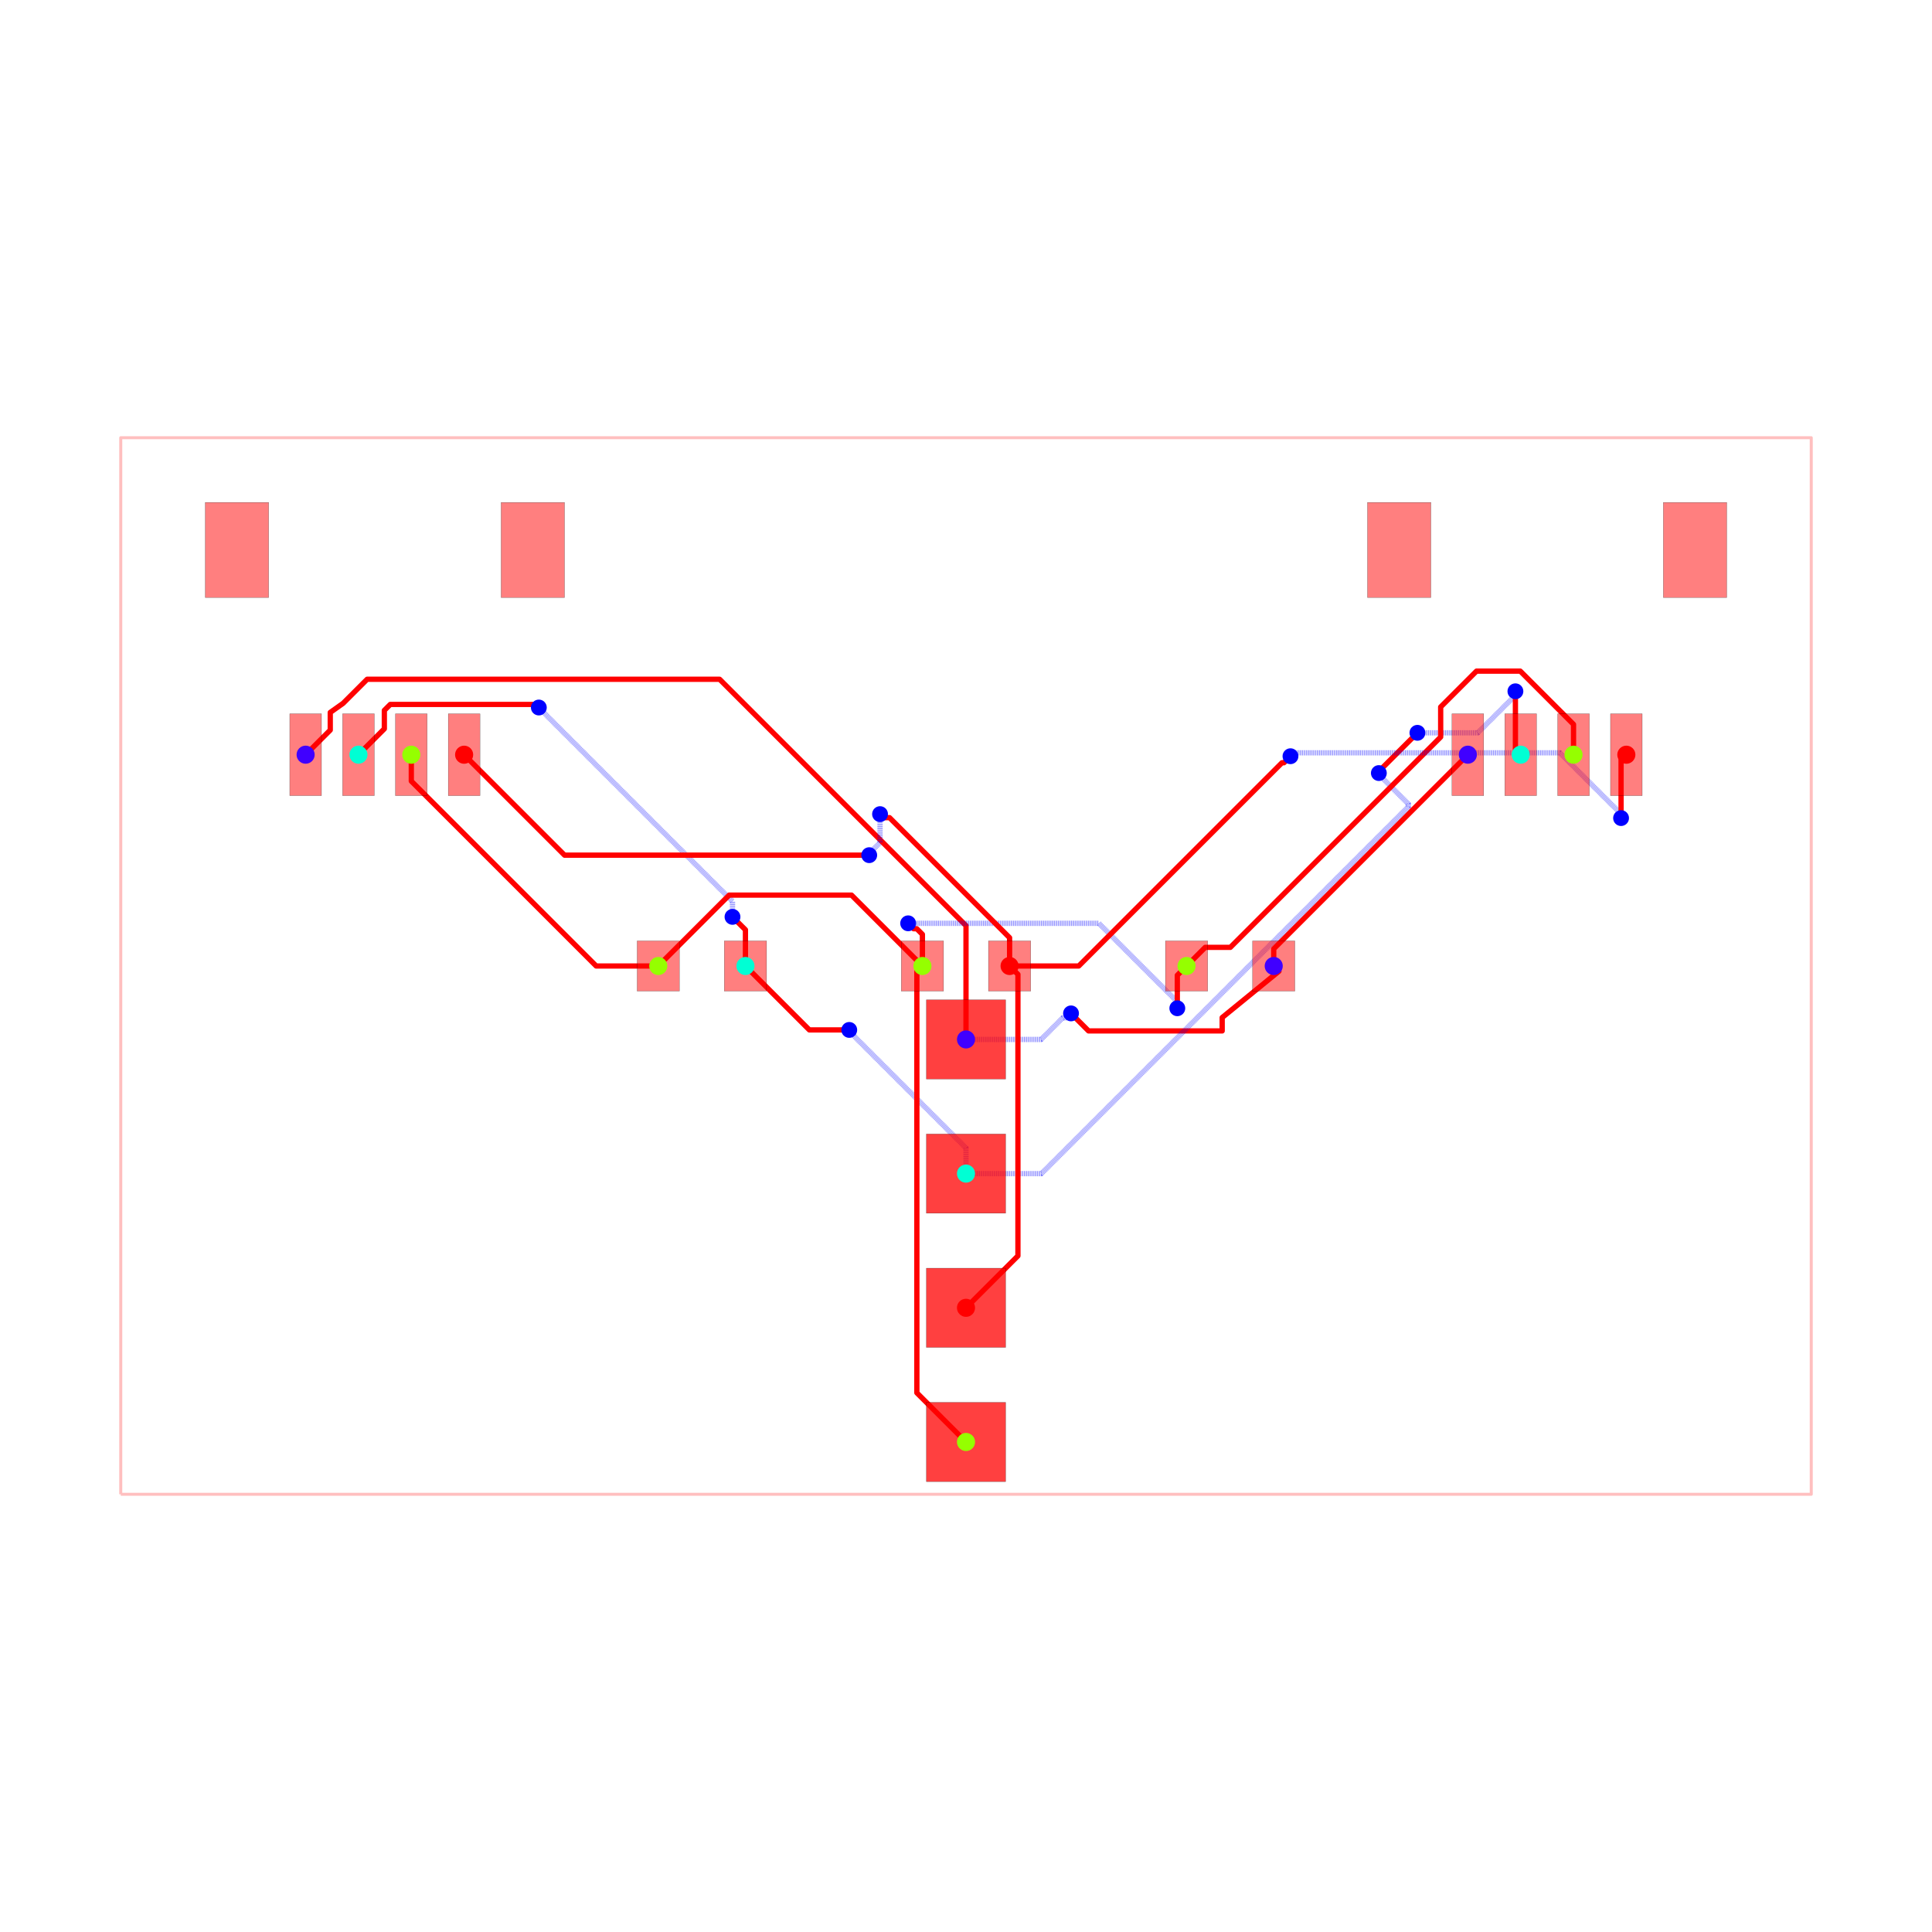
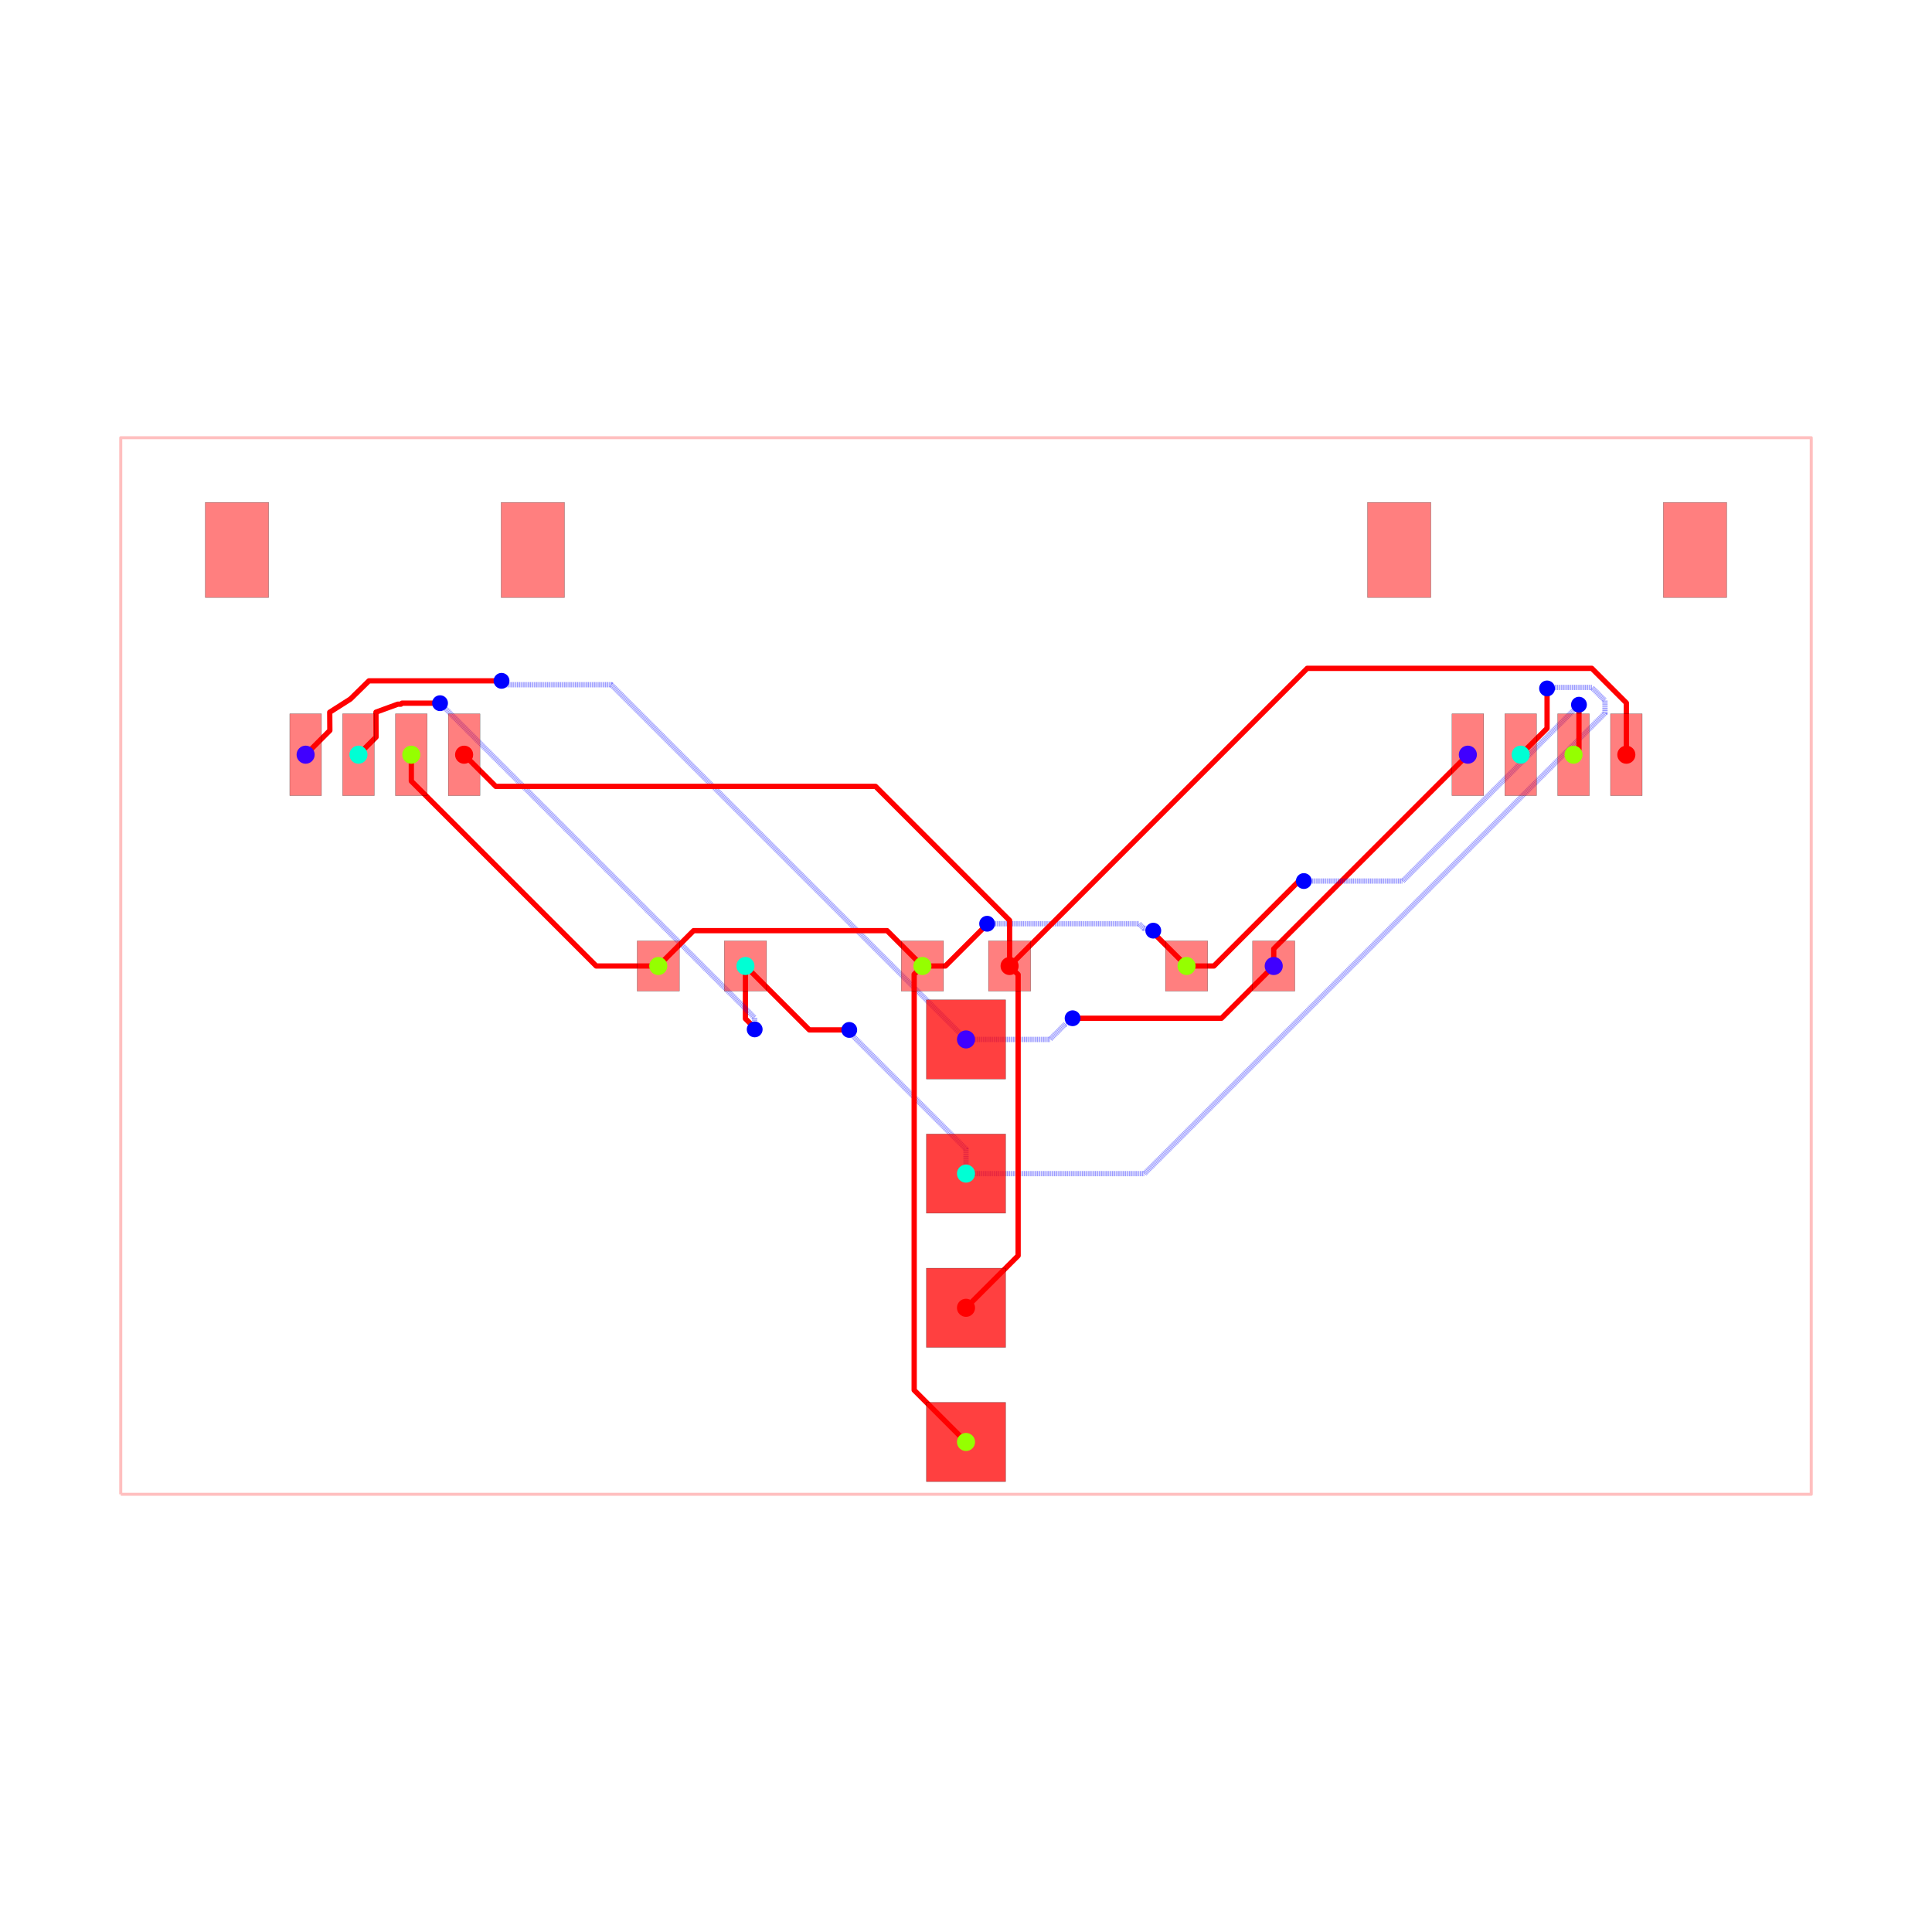
<svg xmlns="http://www.w3.org/2000/svg" width="640" height="640" viewBox="0 0 640 640">
  <rect width="100%" height="100%" fill="white" />
  <g>
    <polyline data-points="-16,-10 16,-10 16,10 -16,10 -16,-10" data-type="line" data-label="" points="40,495 600,495 600,145 40,145 40,495" fill="none" stroke="rgba(255,0,0,0.25)" stroke-linejoin="round" stroke-width="1px" />
  </g>
  <g>
-     <polyline data-points="2.3329521523757077e-16,-1.3900000000000001 2.3329521523757077e-16,0.7633480790111271 -4.664331926544609,5.427680005555736 -11.336084789485597,5.427680005555736 -11.657764147893666,5.106000647147668 -11.791305649005979,4.972459146035353 -12.034180640135352,4.8 -12.034180640135352,4.4661886598646365 -12.500377999999955,3.9999913000000333" data-type="line" data-label="" points="320,344.325 320,306.641 238.374,225.016 121.619,225.016 115.989,230.645 113.652,232.982 109.402,236 109.402,241.842 101.243,250" fill="none" stroke="red" stroke-linejoin="round" stroke-width="1.75" />
-   </g>
-   <g>
-     <polyline data-points="2.3329521523757077e-16,-1.3900000000000001 1.4223975390644967,-1.3900000000000001 1.8307640730012427,-0.9816334660632543 1.9033665339367456,-0.9816334660632543 1.988,-0.897" data-type="line" data-label="" points="320,344.325 344.892,344.325 352.038,337.179 353.309,337.179 354.79,335.697" fill="none" stroke="rgba(0,0,255,0.5)" stroke-linejoin="round" stroke-width="1.75" stroke-dasharray="0.2 0.2" />
-   </g>
-   <g>
-     <polyline data-points="1.988,-0.897 2.319974345364427,-1.2289743453644268 4.849399271568217,-1.2289743453644268 4.849399271568217,-0.9756007284317834 5.923994949366117,-0.09899494936611665 5.825,0" data-type="line" data-label="" points="354.79,335.697 360.6,341.507 404.864,341.507 404.864,337.073 423.67,321.732 421.938,320" fill="none" stroke="red" stroke-linejoin="round" stroke-width="1.75" />
-   </g>
-   <g>
    <polyline data-points="5.825,0 5.825,0.3250000000000002 9.5,4" data-type="line" data-label="" points="421.938,320 421.938,314.312 486.25,250" fill="none" stroke="red" stroke-linejoin="round" stroke-width="1.75" />
  </g>
  <g>
-     <polyline data-points="-4.175,0 -4.175,0.6849999999999997 -4.397350714962241,0.9073507149622407 -4.42,0.93" data-type="line" data-label="" points="246.938,320 246.938,308.012 243.046,304.121 242.65,303.725" fill="none" stroke="red" stroke-linejoin="round" stroke-width="1.75" />
-   </g>
-   <g>
-     <polyline data-points="-4.42,0.93 -4.42,1.2235402150131929 -7.923984511919347,4.72752472693254 -7.923984511919347,4.730984511919346 -8.086,4.893" data-type="line" data-label="" points="242.65,303.725 242.65,298.588 181.33,237.268 181.33,237.208 178.495,234.373" fill="none" stroke="rgba(0,0,255,0.5)" stroke-linejoin="round" stroke-width="1.75" stroke-dasharray="0.2 0.2" />
-   </g>
-   <g>
-     <polyline data-points="-8.086,4.893 -8.144476846532147,4.951476846532145 -10.809469053212696,4.951476846532145 -10.897808189983262,4.951476846532145 -11.010344564489394,4.838940472026015 -11.010344564489394,4.490026735510703 -11.500380000000064,3.9999913000000333" data-type="line" data-label="" points="178.495,234.373 177.472,233.349 130.834,233.349 129.288,233.349 127.319,235.319 127.319,241.425 118.743,250" fill="none" stroke="red" stroke-linejoin="round" stroke-width="1.75" />
-   </g>
-   <g>
-     <polyline data-points="7.776507174585693e-17,-3.93 7.776507174585693e-17,-3.4456374522909172 -2.132308804929289,-1.3133286473616281 -2.132308804929289,-1.2876911950707108 -2.21,-1.21" data-type="line" data-label="" points="320,388.775 320,380.299 282.685,342.983 282.685,342.535 281.325,341.175" fill="none" stroke="rgba(0,0,255,0.5)" stroke-linejoin="round" stroke-width="1.75" stroke-dasharray="0.2 0.2" />
+     <polyline data-points="2.3329521523757077e-16,-1.3900000000000001 1.5889111574745176,-1.3900000000000001 1.879539737118841,-1.0993714203556768 1.907628579644323,-1.0993714203556768 2.018,-0.989" data-type="line" data-label="" points="320,344.325 347.806,344.325 352.892,339.239 353.384,339.239 355.315,337.308" fill="none" stroke="rgba(0,0,255,0.5)" stroke-linejoin="round" stroke-width="1.75" stroke-dasharray="0.2 0.2" />
+   </g>
+   <g>
+     <polyline data-points="2.018,-0.989 4.836,-0.989 5.825,0" data-type="line" data-label="" points="355.315,337.308 404.63,337.308 421.938,320" fill="none" stroke="red" stroke-linejoin="round" stroke-width="1.75" />
+   </g>
+   <g>
+     <polyline data-points="2.3329521523757077e-16,-1.3900000000000001 -6.714256987188449,5.324256987188448 -8.71825698718845,5.324256987188449 -8.792,5.398" data-type="line" data-label="" points="320,344.325 202.501,226.826 167.431,226.826 166.14,225.535" fill="none" stroke="rgba(0,0,255,0.5)" stroke-linejoin="round" stroke-width="1.75" stroke-dasharray="0.2 0.2" />
+   </g>
+   <g>
+     <polyline data-points="-8.792,5.398 -11.30174914625486,5.398 -11.652136665968515,5.053788586195159 -12.044209306019159,4.803771250510691 -12.041804450621036,4.458564849378952 -12.500377999999955,3.9999913000000333" data-type="line" data-label="" points="166.14,225.535 122.219,225.535 116.088,231.559 109.226,235.934 109.268,241.975 101.243,250" fill="none" stroke="red" stroke-linejoin="round" stroke-width="1.75" />
+   </g>
+   <g>
+     <polyline data-points="7.776507174585693e-17,-3.93 7.776507174585693e-17,-3.4650164466009796 -2.1460108680638403,-1.3190055785371393 -2.1460108680638403,-1.2739891319361596 -2.21,-1.21" data-type="line" data-label="" points="320,388.775 320,380.638 282.445,343.083 282.445,342.295 281.325,341.175" fill="none" stroke="rgba(0,0,255,0.5)" stroke-linejoin="round" stroke-width="1.75" stroke-dasharray="0.2 0.2" />
  </g>
  <g>
    <polyline data-points="-2.21,-1.21 -2.965,-1.21 -4.175,0" data-type="line" data-label="" points="281.325,341.175 268.113,341.175 246.938,320" fill="none" stroke="red" stroke-linejoin="round" stroke-width="1.75" />
  </g>
  <g>
-     <polyline data-points="7.776507174585693e-17,-3.93 1.4277094482784447,-3.93 8.373047027634719,3.0153375793562742 8.373047027634719,3.067422727313638 7.88192342611511,3.558546328833247 7.88192342611511,3.5850765738848906 7.815,3.652" data-type="line" data-label="" points="320,388.775 344.985,388.775 466.528,267.232 466.528,266.32 457.934,257.725 457.934,257.261 456.763,256.09" fill="none" stroke="rgba(0,0,255,0.5)" stroke-linejoin="round" stroke-width="1.75" stroke-dasharray="0.2 0.2" />
-   </g>
-   <g>
-     <polyline data-points="7.815,3.652 7.815,3.684000000000001 8.497615611562606,4.366615611562607 8.545,4.414" data-type="line" data-label="" points="456.763,256.09 456.763,255.53 468.708,243.584 469.538,242.755" fill="none" stroke="red" stroke-linejoin="round" stroke-width="1.75" />
-   </g>
-   <g>
-     <polyline data-points="8.545,4.414 9.688132051003507,4.414 10.4,5.125867948996494 10.4,5.2" data-type="line" data-label="" points="469.538,242.755 489.542,242.755 502,230.297 502,229" fill="none" stroke="rgba(0,0,255,0.5)" stroke-linejoin="round" stroke-width="1.75" stroke-dasharray="0.2 0.2" />
-   </g>
-   <g>
-     <polyline data-points="10.4,5.2 10.4,4.1 10.5,4" data-type="line" data-label="" points="502,229 502,248.25 503.75,250" fill="none" stroke="red" stroke-linejoin="round" stroke-width="1.75" />
-   </g>
-   <g>
-     <polyline data-points="-5.825,0 -7.000500122609002,0 -10.5,3.499499877390998 -10.5,3.999" data-type="line" data-label="" points="218.062,320 197.491,320 136.25,258.759 136.25,250.017" fill="none" stroke="red" stroke-linejoin="round" stroke-width="1.75" />
-   </g>
-   <g>
-     <polyline data-points="-0.825,0 -2.1670650661791466,1.3420650661791467 -4.423247878553266,1.3420650661791467 -4.482934933820854,1.3420650661791467 -5.825,0" data-type="line" data-label="" points="305.562,320 282.076,296.514 242.593,296.514 241.549,296.514 218.062,320" fill="none" stroke="red" stroke-linejoin="round" stroke-width="1.75" />
-   </g>
-   <g>
-     <polyline data-points="-0.825,0 -0.825,0.5984744573298333 -0.9320896886552741,0.7055641459851074 -0.9925641459851073,0.7055641459851074 -1.095,0.808" data-type="line" data-label="" points="305.562,320 305.562,309.527 303.688,307.653 302.63,307.653 300.837,305.86" fill="none" stroke="red" stroke-linejoin="round" stroke-width="1.75" />
-   </g>
-   <g>
-     <polyline data-points="-1.095,0.808 2.515062639071002,0.808 4,-0.676937360928998 4,-0.8" data-type="line" data-label="" points="300.837,305.86 364.014,305.86 390,331.846 390,334" fill="none" stroke="rgba(0,0,255,0.5)" stroke-linejoin="round" stroke-width="1.75" stroke-dasharray="0.2 0.2" />
-   </g>
-   <g>
-     <polyline data-points="4,-0.8 4,-0.17499999999999982 4.175,0" data-type="line" data-label="" points="390,334 390,323.062 393.062,320" fill="none" stroke="red" stroke-linejoin="round" stroke-width="1.75" />
-   </g>
-   <g>
-     <polyline data-points="11.499872000000096,3.9994833000000654 11.499872000000096,4.573995091908406 10.491960832404068,5.581906259504434 9.663599193616273,5.581906259504434 9.131,5.049307065888161 8.985126302106899,4.90343336799506 8.985126302106899,4.3345660464982325 5.00340493020787,0.3528446745992033 4.527844674599203,0.3528446745992032 4.175,0" data-type="line" data-label="" points="521.248,250.009 521.248,239.955 503.609,222.317 489.113,222.317 479.793,231.637 477.24,234.19 477.24,244.145 407.56,313.825 399.237,313.825 393.062,320" fill="none" stroke="red" stroke-linejoin="round" stroke-width="1.75" />
-   </g>
-   <g>
-     <polyline data-points="-2.3329521523757077e-16,-9.01 -0.9301035988461818,-8.079896401153817 -0.9301035988461818,-0.2059643056647129 -0.9301035988461818,-0.10510359884618181 -0.825,0" data-type="line" data-label="" points="320,477.675 303.723,461.398 303.723,323.604 303.723,321.839 305.562,320" fill="none" stroke="red" stroke-linejoin="round" stroke-width="1.75" />
-   </g>
-   <g>
-     <polyline data-points="0.825,0 0.825,0.535441831220278 -1.4479676336223453,2.808409464842623 -1.5604094648426232,2.808409464842623 -1.627,2.875" data-type="line" data-label="" points="334.438,320 334.438,310.63 294.661,270.853 292.693,270.853 291.527,269.688" fill="none" stroke="red" stroke-linejoin="round" stroke-width="1.75" />
-   </g>
-   <g>
-     <polyline data-points="-1.627,2.875 -1.627,2.335185074247938 -1.7748501020271792,2.187334972220759 -1.7748501020271792,2.1551498979728207 -1.832,2.098" data-type="line" data-label="" points="291.527,269.688 291.527,279.134 288.94,281.722 288.94,282.285 287.94,283.285" fill="none" stroke="rgba(0,0,255,0.5)" stroke-linejoin="round" stroke-width="1.75" stroke-dasharray="0.2 0.2" />
-   </g>
-   <g>
-     <polyline data-points="-1.832,2.098 -7.599,2.098 -9.5,3.999" data-type="line" data-label="" points="287.94,283.285 187.017,283.285 153.75,250.017" fill="none" stroke="red" stroke-linejoin="round" stroke-width="1.75" />
-   </g>
-   <g>
-     <polyline data-points="-7.776507174585693e-17,-6.470000000000001 0.9829814297279527,-5.487018570272048 0.9829814297279527,-0.18422903241298558 0.9829814297279527,-0.1579814297279527 0.825,0" data-type="line" data-label="" points="320,433.225 337.202,416.023 337.202,323.224 337.202,322.765 334.438,320" fill="none" stroke="red" stroke-linejoin="round" stroke-width="1.75" />
-   </g>
-   <g>
-     <polyline data-points="0.825,0 2.133950911075786,0 5.981283397607124,3.8473324865313376 6.018332486531338,3.8473324865313376 6.142,3.971" data-type="line" data-label="" points="334.438,320 357.344,320 424.672,252.672 425.321,252.672 427.485,250.507" fill="none" stroke="red" stroke-linejoin="round" stroke-width="1.75" />
-   </g>
-   <g>
-     <polyline data-points="6.142,3.971 6.206608910927459,4.035608910927459 11.11348170621505,4.035608910927459 11.241919510620392,4.035608910927459 12.387946512392366,2.8895819091554835 12.387946512392366,2.812053487607634 12.4,2.8" data-type="line" data-label="" points="427.485,250.507 428.616,249.377 514.486,249.377 516.734,249.377 536.789,269.432 536.789,270.789 537,271" fill="none" stroke="rgba(0,0,255,0.5)" stroke-linejoin="round" stroke-width="1.75" stroke-dasharray="0.2 0.2" />
-   </g>
-   <g>
-     <polyline data-points="12.4,2.8 12.4,3.8990000000000005 12.5,3.999" data-type="line" data-label="" points="537,271 537,251.767 538.75,250.017" fill="none" stroke="red" stroke-linejoin="round" stroke-width="1.75" />
+     <polyline data-points="-4.175,0 -4.175,-0.9976439759643159 -3.9967212315028027,-1.175922744461513 -3.9967212315028027,-1.1967212315028026 -4,-1.2" data-type="line" data-label="" points="246.938,320 246.938,337.459 250.057,340.579 250.057,340.943 250,341" fill="none" stroke="red" stroke-linejoin="round" stroke-width="1.75" />
+   </g>
+   <g>
+     <polyline data-points="-4,-1.2 -4,-0.9809169065934542 -9.915686938866019,4.9347700322725645 -9.955916906593453,4.975" data-type="line" data-label="" points="250,341 250,337.166 146.475,233.642 145.771,232.938" fill="none" stroke="rgba(0,0,255,0.5)" stroke-linejoin="round" stroke-width="1.75" stroke-dasharray="0.2 0.2" />
+   </g>
+   <g>
+     <polyline data-points="-9.955916906593453,4.975 -10.67725316715044,4.975 -10.696036867779071,4.956216299371369 -10.756089740060856,4.955895918504823 -11.169089740060857,4.8048959185048234 -11.167299706902918,4.333071593097179 -11.500380000000064,3.9999913000000333" data-type="line" data-label="" points="145.771,232.938 133.148,232.938 132.819,233.266 131.768,233.272 124.541,235.914 124.572,244.171 118.743,250" fill="none" stroke="red" stroke-linejoin="round" stroke-width="1.75" />
+   </g>
+   <g>
+     <polyline data-points="7.776507174585693e-17,-3.93 3.3801229425306953,-3.93 12.095606110946296,4.785483168415601 12.095606110946296,5.022967830105177 11.910244326400045,5.2083296146514275 11.845556884430287,5.2730170566211845 11.187502297685382,5.2730170566211845 11.018017056621186,5.2730170566211845 10.999,5.254" data-type="line" data-label="" points="320,388.775 379.152,388.775 531.673,236.254 531.673,232.098 528.429,228.854 527.297,227.722 515.781,227.722 512.815,227.722 512.483,228.055" fill="none" stroke="rgba(0,0,255,0.5)" stroke-linejoin="round" stroke-width="1.75" stroke-dasharray="0.2 0.2" />
+   </g>
+   <g>
+     <polyline data-points="10.999,5.254 10.999,4.4990000000000006 10.5,4" data-type="line" data-label="" points="512.483,228.055 512.483,241.267 503.75,250" fill="none" stroke="red" stroke-linejoin="round" stroke-width="1.75" />
+   </g>
+   <g>
+     <polyline data-points="-0.825,0 -1.4940181519941973,0.6690181519941972 -5.10243255427303,0.6690181519941972 -5.155981848005803,0.6690181519941972 -5.825,0" data-type="line" data-label="" points="305.562,320 293.855,308.292 230.707,308.292 229.77,308.292 218.062,320" fill="none" stroke="red" stroke-linejoin="round" stroke-width="1.75" />
+   </g>
+   <g>
+     <polyline data-points="-0.825,0 -0.389756149419893,0 0.35303820314764023,0.7427943525675332 0.35303820314764023,0.7530382031476403 0.4,0.8" data-type="line" data-label="" points="305.562,320 313.179,320 326.178,307.001 326.178,306.822 327,306" fill="none" stroke="red" stroke-linejoin="round" stroke-width="1.75" />
+   </g>
+   <g>
+     <polyline data-points="0.4,0.8 3.277078124084096,0.8 3.363287703977603,0.713790420106493 3.500209579893507,0.713790420106493 3.545,0.669" data-type="line" data-label="" points="327,306 377.349,306 378.858,307.509 381.254,307.509 382.038,308.293" fill="none" stroke="rgba(0,0,255,0.5)" stroke-linejoin="round" stroke-width="1.75" stroke-dasharray="0.2 0.2" />
+   </g>
+   <g>
+     <polyline data-points="3.545,0.669 3.545,0.6299999999999999 4.175,0" data-type="line" data-label="" points="382.038,308.293 382.038,308.975 393.062,320" fill="none" stroke="red" stroke-linejoin="round" stroke-width="1.75" />
+   </g>
+   <g>
+     <polyline data-points="-5.825,0 -6.999777191401725,0 -10.49948890746363,3.4997117160619062 -10.49948890746363,3.998488907463631 -10.5,3.999" data-type="line" data-label="" points="218.062,320 197.504,320 136.259,258.755 136.259,250.026 136.25,250.017" fill="none" stroke="red" stroke-linejoin="round" stroke-width="1.75" />
+   </g>
+   <g>
+     <polyline data-points="4.175,0 4.692652264702165,0 6.279115703017003,1.5864634383148384 6.373463438314838,1.5864634383148384 6.395,1.608" data-type="line" data-label="" points="393.062,320 402.121,320 429.885,292.237 431.536,292.237 431.913,291.86" fill="none" stroke="red" stroke-linejoin="round" stroke-width="1.75" />
+   </g>
+   <g>
+     <polyline data-points="6.395,1.608 8.267912905584966,1.608 11.600736196217252,4.940823290632286 11.600736196217252,4.943736196217252 11.603,4.946" data-type="line" data-label="" points="431.913,291.86 464.688,291.86 523.013,233.536 523.013,233.485 523.053,233.445" fill="none" stroke="rgba(0,0,255,0.5)" stroke-linejoin="round" stroke-width="1.75" stroke-dasharray="0.2 0.2" />
+   </g>
+   <g>
+     <polyline data-points="11.603,4.946 11.603,4.102 11.5,3.999" data-type="line" data-label="" points="523.053,233.445 523.053,248.215 521.25,250.017" fill="none" stroke="red" stroke-linejoin="round" stroke-width="1.75" />
+   </g>
+   <g>
+     <polyline data-points="-2.3329521523757077e-16,-9.01 -0.9809490238740776,-8.029050976125923 -0.9809490238740776,-0.18490376862002922 -0.9809490238740776,-0.1559490238740776 -0.825,0" data-type="line" data-label="" points="320,477.675 302.833,460.508 302.833,323.236 302.833,322.729 305.562,320" fill="none" stroke="red" stroke-linejoin="round" stroke-width="1.75" />
+   </g>
+   <g>
+     <polyline data-points="-7.776507174585693e-17,-6.470000000000001 0.9867740094617942,-5.483225990538206 0.9867740094617942,-0.18267751001327914 0.9867740094617942,-0.1617740094617942 0.825,0" data-type="line" data-label="" points="320,433.225 337.269,415.956 337.269,323.197 337.269,322.831 334.438,320" fill="none" stroke="red" stroke-linejoin="round" stroke-width="1.75" />
+   </g>
+   <g>
+     <polyline data-points="0.825,0 0.825,0.8624862938230811 -1.712513706176919,3.4 -8.901,3.4 -9.5,3.999" data-type="line" data-label="" points="334.438,320 334.438,304.906 290.031,260.5 164.233,260.5 153.75,250.017" fill="none" stroke="red" stroke-linejoin="round" stroke-width="1.75" />
+   </g>
+   <g>
+     <polyline data-points="0.825,0 6.459607256749821,5.63460725674982 11.845913961088034,5.63460725674982 12.499869999999987,4.980651217837867 12.499869999999987,3.9994833000000654" data-type="line" data-label="" points="334.438,320 433.043,221.394 527.303,221.394 538.748,232.839 538.748,250.009" fill="none" stroke="red" stroke-linejoin="round" stroke-width="1.75" />
  </g>
  <g>
    <rect data-type="rect" data-label="top source_net_1" data-x="-10.500127999999904" data-y="3.9994833000000654" x="130.998" y="236.446" width="10.5" height="27.125" fill="rgba(255,0,0,0.5)" stroke="black" stroke-width="0.057" />
  </g>
  <g>
    <rect data-type="rect" data-label="top source_net_0" data-x="-9.500130000000013" data-y="3.9994833000000654" x="148.498" y="236.446" width="10.5" height="27.125" fill="rgba(255,0,0,0.5)" stroke="black" stroke-width="0.057" />
  </g>
  <g>
    <rect data-type="rect" data-label="top source_net_3" data-x="-12.500377999999955" data-y="3.9999913000000333" x="95.993" y="236.438" width="10.5" height="27.125" fill="rgba(255,0,0,0.5)" stroke="black" stroke-width="0.057" />
  </g>
  <g>
    <rect data-type="rect" data-label="top source_net_2" data-x="-11.500380000000064" data-y="3.9999913000000333" x="113.493" y="236.438" width="10.5" height="27.125" fill="rgba(255,0,0,0.5)" stroke="black" stroke-width="0.057" />
  </g>
  <g>
    <rect data-type="rect" data-label="top" data-x="-8.199903999999947" data-y="7.875015299999973" x="166.002" y="166.437" width="21" height="31.5" fill="rgba(255,0,0,0.5)" stroke="black" stroke-width="0.057" />
  </g>
  <g>
    <rect data-type="rect" data-label="top" data-x="-13.800096000000053" data-y="7.875523300000054" x="67.998" y="166.428" width="21" height="31.5" fill="rgba(255,0,0,0.5)" stroke="black" stroke-width="0.057" />
  </g>
  <g>
    <rect data-type="rect" data-label="top source_net_1" data-x="11.499872000000096" data-y="3.9994833000000654" x="515.998" y="236.446" width="10.5" height="27.125" fill="rgba(255,0,0,0.5)" stroke="black" stroke-width="0.057" />
  </g>
  <g>
    <rect data-type="rect" data-label="top source_net_0" data-x="12.499869999999987" data-y="3.9994833000000654" x="533.498" y="236.446" width="10.5" height="27.125" fill="rgba(255,0,0,0.5)" stroke="black" stroke-width="0.057" />
  </g>
  <g>
    <rect data-type="rect" data-label="top source_net_3" data-x="9.499622000000045" data-y="3.9999913000000333" x="480.993" y="236.438" width="10.5" height="27.125" fill="rgba(255,0,0,0.5)" stroke="black" stroke-width="0.057" />
  </g>
  <g>
    <rect data-type="rect" data-label="top source_net_2" data-x="10.499619999999936" data-y="3.9999913000000333" x="498.493" y="236.438" width="10.5" height="27.125" fill="rgba(255,0,0,0.5)" stroke="black" stroke-width="0.057" />
  </g>
  <g>
    <rect data-type="rect" data-label="top" data-x="13.800096000000053" data-y="7.875015299999973" x="551.002" y="166.437" width="21" height="31.5" fill="rgba(255,0,0,0.5)" stroke="black" stroke-width="0.057" />
  </g>
  <g>
    <rect data-type="rect" data-label="top" data-x="8.199903999999947" data-y="7.875523300000054" x="452.998" y="166.428" width="21" height="31.5" fill="rgba(255,0,0,0.5)" stroke="black" stroke-width="0.057" />
  </g>
  <g>
    <rect data-type="rect" data-label="top source_net_1" data-x="-5.825" data-y="0" x="211.062" y="311.688" width="14" height="16.625" fill="rgba(255,0,0,0.5)" stroke="black" stroke-width="0.057" />
  </g>
  <g>
    <rect data-type="rect" data-label="top source_net_2" data-x="-4.175" data-y="0" x="239.938" y="311.688" width="14" height="16.625" fill="rgba(255,0,0,0.5)" stroke="black" stroke-width="0.057" />
  </g>
  <g>
    <rect data-type="rect" data-label="top source_net_1" data-x="4.175" data-y="0" x="386.062" y="311.688" width="14" height="16.625" fill="rgba(255,0,0,0.5)" stroke="black" stroke-width="0.057" />
  </g>
  <g>
    <rect data-type="rect" data-label="top source_net_3" data-x="5.825" data-y="0" x="414.938" y="311.688" width="14" height="16.625" fill="rgba(255,0,0,0.5)" stroke="black" stroke-width="0.057" />
  </g>
  <g>
    <rect data-type="rect" data-label="top source_net_1" data-x="-0.825" data-y="0" x="298.562" y="311.688" width="14" height="16.625" fill="rgba(255,0,0,0.5)" stroke="black" stroke-width="0.057" />
  </g>
  <g>
    <rect data-type="rect" data-label="top source_net_0" data-x="0.825" data-y="0" x="327.438" y="311.688" width="14" height="16.625" fill="rgba(255,0,0,0.5)" stroke="black" stroke-width="0.057" />
  </g>
  <g>
    <rect data-type="rect" data-label="top source_net_1 bottom source_net_1" data-x="-2.3329521523757077e-16" data-y="-9.01" x="306.875" y="464.55" width="26.25" height="26.25" fill="rgba(255,0,0,0.75)" stroke="black" stroke-width="0.057" />
  </g>
  <g>
    <rect data-type="rect" data-label="top source_net_0 bottom source_net_0" data-x="-7.776507174585693e-17" data-y="-6.470000000000001" x="306.875" y="420.1" width="26.25" height="26.25" fill="rgba(255,0,0,0.75)" stroke="black" stroke-width="0.057" />
  </g>
  <g>
    <rect data-type="rect" data-label="top source_net_2 bottom source_net_2" data-x="7.776507174585693e-17" data-y="-3.93" x="306.875" y="375.65" width="26.25" height="26.25" fill="rgba(255,0,0,0.75)" stroke="black" stroke-width="0.057" />
  </g>
  <g>
    <rect data-type="rect" data-label="top source_net_3 bottom source_net_3" data-x="2.3329521523757077e-16" data-y="-1.3900000000000001" x="306.875" y="331.2" width="26.25" height="26.25" fill="rgba(255,0,0,0.75)" stroke="black" stroke-width="0.057" />
  </g>
-   <circle data-type="circle" data-label="" data-x="1.988" data-y="-0.897" cx="354.79" cy="335.697" r="2.625" fill="blue" stroke="none" stroke-width="0.057" />
-   <circle data-type="circle" data-label="" data-x="-4.42" data-y="0.93" cx="242.65" cy="303.725" r="2.625" fill="blue" stroke="none" stroke-width="0.057" />
-   <circle data-type="circle" data-label="" data-x="-8.086" data-y="4.893" cx="178.495" cy="234.373" r="2.625" fill="blue" stroke="none" stroke-width="0.057" />
+   <circle data-type="circle" data-label="" data-x="2.018" data-y="-0.989" cx="355.315" cy="337.308" r="2.625" fill="blue" stroke="none" stroke-width="0.057" />
+   <circle data-type="circle" data-label="" data-x="-8.792" data-y="5.398" cx="166.14" cy="225.535" r="2.625" fill="blue" stroke="none" stroke-width="0.057" />
  <circle data-type="circle" data-label="" data-x="-2.21" data-y="-1.21" cx="281.325" cy="341.175" r="2.625" fill="blue" stroke="none" stroke-width="0.057" />
-   <circle data-type="circle" data-label="" data-x="7.815" data-y="3.652" cx="456.763" cy="256.09" r="2.625" fill="blue" stroke="none" stroke-width="0.057" />
-   <circle data-type="circle" data-label="" data-x="8.545" data-y="4.414" cx="469.538" cy="242.755" r="2.625" fill="blue" stroke="none" stroke-width="0.057" />
-   <circle data-type="circle" data-label="" data-x="10.4" data-y="5.2" cx="502" cy="229" r="2.625" fill="blue" stroke="none" stroke-width="0.057" />
-   <circle data-type="circle" data-label="" data-x="-1.095" data-y="0.808" cx="300.837" cy="305.86" r="2.625" fill="blue" stroke="none" stroke-width="0.057" />
-   <circle data-type="circle" data-label="" data-x="4" data-y="-0.8" cx="390" cy="334" r="2.625" fill="blue" stroke="none" stroke-width="0.057" />
-   <circle data-type="circle" data-label="" data-x="-1.627" data-y="2.875" cx="291.527" cy="269.688" r="2.625" fill="blue" stroke="none" stroke-width="0.057" />
-   <circle data-type="circle" data-label="" data-x="-1.832" data-y="2.098" cx="287.94" cy="283.285" r="2.625" fill="blue" stroke="none" stroke-width="0.057" />
-   <circle data-type="circle" data-label="" data-x="6.142" data-y="3.971" cx="427.485" cy="250.507" r="2.625" fill="blue" stroke="none" stroke-width="0.057" />
-   <circle data-type="circle" data-label="" data-x="12.4" data-y="2.8" cx="537" cy="271" r="2.625" fill="blue" stroke="none" stroke-width="0.057" />
+   <circle data-type="circle" data-label="" data-x="-4" data-y="-1.2" cx="250" cy="341" r="2.625" fill="blue" stroke="none" stroke-width="0.057" />
+   <circle data-type="circle" data-label="" data-x="-9.955916906593453" data-y="4.975" cx="145.771" cy="232.938" r="2.625" fill="blue" stroke="none" stroke-width="0.057" />
+   <circle data-type="circle" data-label="" data-x="10.999" data-y="5.254" cx="512.483" cy="228.055" r="2.625" fill="blue" stroke="none" stroke-width="0.057" />
+   <circle data-type="circle" data-label="" data-x="0.4" data-y="0.8" cx="327" cy="306" r="2.625" fill="blue" stroke="none" stroke-width="0.057" />
+   <circle data-type="circle" data-label="" data-x="3.545" data-y="0.669" cx="382.038" cy="308.293" r="2.625" fill="blue" stroke="none" stroke-width="0.057" />
+   <circle data-type="circle" data-label="" data-x="6.395" data-y="1.608" cx="431.913" cy="291.86" r="2.625" fill="blue" stroke="none" stroke-width="0.057" />
+   <circle data-type="circle" data-label="" data-x="11.603" data-y="4.946" cx="523.053" cy="233.445" r="2.625" fill="blue" stroke="none" stroke-width="0.057" />
  <g>
    <circle data-type="point" data-label="source_net_0 source_net_0 top" data-x="-9.500130000000013" data-y="3.9994833000000654" cx="153.748" cy="250.009" r="3" fill="hsl(0, 100%, 50%)" />
  </g>
  <g>
    <circle data-type="point" data-label="source_net_0 source_net_0 top" data-x="12.499869999999987" data-y="3.9994833000000654" cx="538.748" cy="250.009" r="3" fill="hsl(0, 100%, 50%)" />
  </g>
  <g>
    <circle data-type="point" data-label="source_net_0 source_net_0 top" data-x="-7.776507174585693e-17" data-y="-6.470000000000001" cx="320" cy="433.225" r="3" fill="hsl(0, 100%, 50%)" />
  </g>
  <g>
    <circle data-type="point" data-label="source_net_0 source_net_0 top" data-x="0.825" data-y="0" cx="334.438" cy="320" r="3" fill="hsl(0, 100%, 50%)" />
  </g>
  <g>
    <circle data-type="point" data-label="source_net_1 source_net_1 top" data-x="-10.500127999999904" data-y="3.9994833000000654" cx="136.248" cy="250.009" r="3" fill="hsl(85, 100%, 50%)" />
  </g>
  <g>
    <circle data-type="point" data-label="source_net_1 source_net_1 top" data-x="11.499872000000096" data-y="3.9994833000000654" cx="521.248" cy="250.009" r="3" fill="hsl(85, 100%, 50%)" />
  </g>
  <g>
    <circle data-type="point" data-label="source_net_1 source_net_1 top" data-x="-2.3329521523757077e-16" data-y="-9.01" cx="320" cy="477.675" r="3" fill="hsl(85, 100%, 50%)" />
  </g>
  <g>
    <circle data-type="point" data-label="source_net_1 source_net_1 top" data-x="-5.825" data-y="0" cx="218.062" cy="320" r="3" fill="hsl(85, 100%, 50%)" />
  </g>
  <g>
    <circle data-type="point" data-label="source_net_1 source_net_1 top" data-x="4.175" data-y="0" cx="393.062" cy="320" r="3" fill="hsl(85, 100%, 50%)" />
  </g>
  <g>
    <circle data-type="point" data-label="source_net_1 source_net_1 top" data-x="-0.825" data-y="0" cx="305.562" cy="320" r="3" fill="hsl(85, 100%, 50%)" />
  </g>
  <g>
    <circle data-type="point" data-label="source_net_2 source_net_2 top" data-x="-11.500380000000064" data-y="3.9999913000000333" cx="118.743" cy="250" r="3" fill="hsl(170, 100%, 50%)" />
  </g>
  <g>
    <circle data-type="point" data-label="source_net_2 source_net_2 top" data-x="10.499619999999936" data-y="3.9999913000000333" cx="503.743" cy="250" r="3" fill="hsl(170, 100%, 50%)" />
  </g>
  <g>
    <circle data-type="point" data-label="source_net_2 source_net_2 top" data-x="7.776507174585693e-17" data-y="-3.93" cx="320" cy="388.775" r="3" fill="hsl(170, 100%, 50%)" />
  </g>
  <g>
    <circle data-type="point" data-label="source_net_2 source_net_2 top" data-x="-4.175" data-y="0" cx="246.938" cy="320" r="3" fill="hsl(170, 100%, 50%)" />
  </g>
  <g>
    <circle data-type="point" data-label="source_net_3 source_net_3 top" data-x="-12.500377999999955" data-y="3.9999913000000333" cx="101.243" cy="250" r="3" fill="hsl(255, 100%, 50%)" />
  </g>
  <g>
    <circle data-type="point" data-label="source_net_3 source_net_3 top" data-x="9.499622000000045" data-y="3.9999913000000333" cx="486.243" cy="250" r="3" fill="hsl(255, 100%, 50%)" />
  </g>
  <g>
    <circle data-type="point" data-label="source_net_3 source_net_3 top" data-x="2.3329521523757077e-16" data-y="-1.3900000000000001" cx="320" cy="344.325" r="3" fill="hsl(255, 100%, 50%)" />
  </g>
  <g>
    <circle data-type="point" data-label="source_net_3 source_net_3 top" data-x="5.825" data-y="0" cx="421.938" cy="320" r="3" fill="hsl(255, 100%, 50%)" />
  </g>
  <g id="crosshair" style="display: none">
    <line id="crosshair-h" y1="0" y2="640" stroke="#666" stroke-width="0.5" />
    <line id="crosshair-v" x1="0" x2="640" stroke="#666" stroke-width="0.5" />
    <text id="coordinates" font-family="monospace" font-size="12" fill="#666" />
  </g>
</svg>
